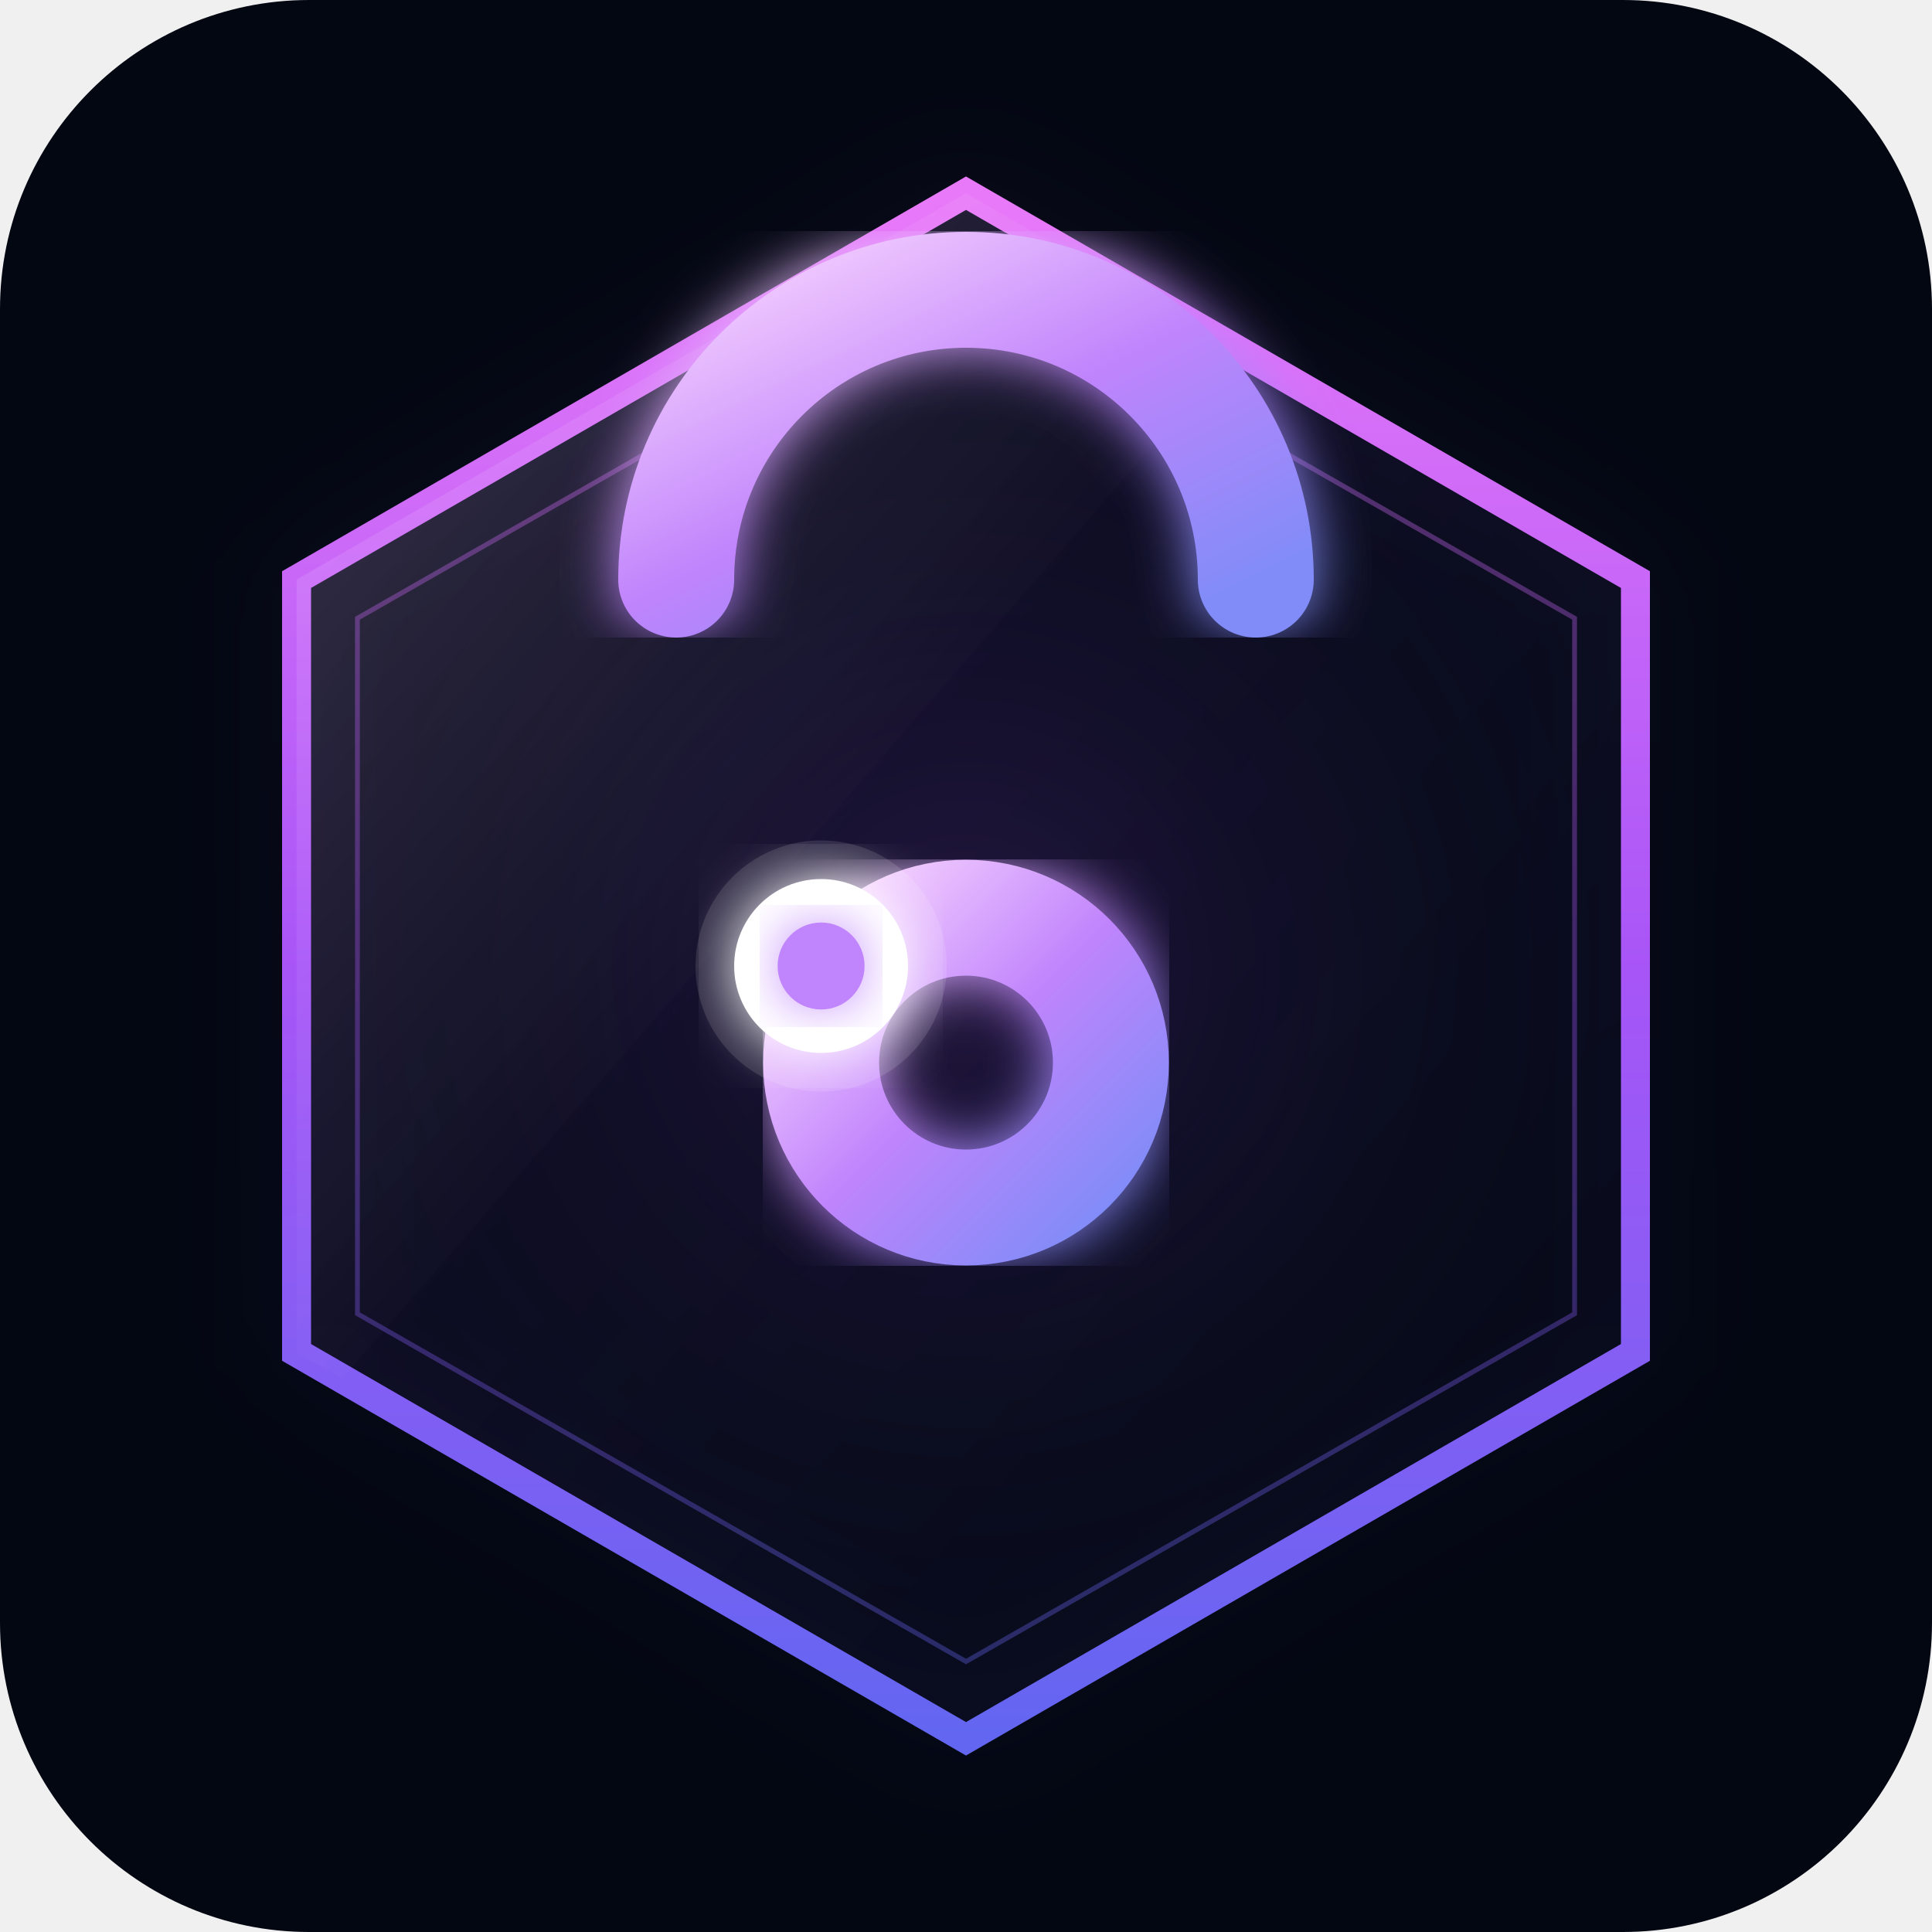
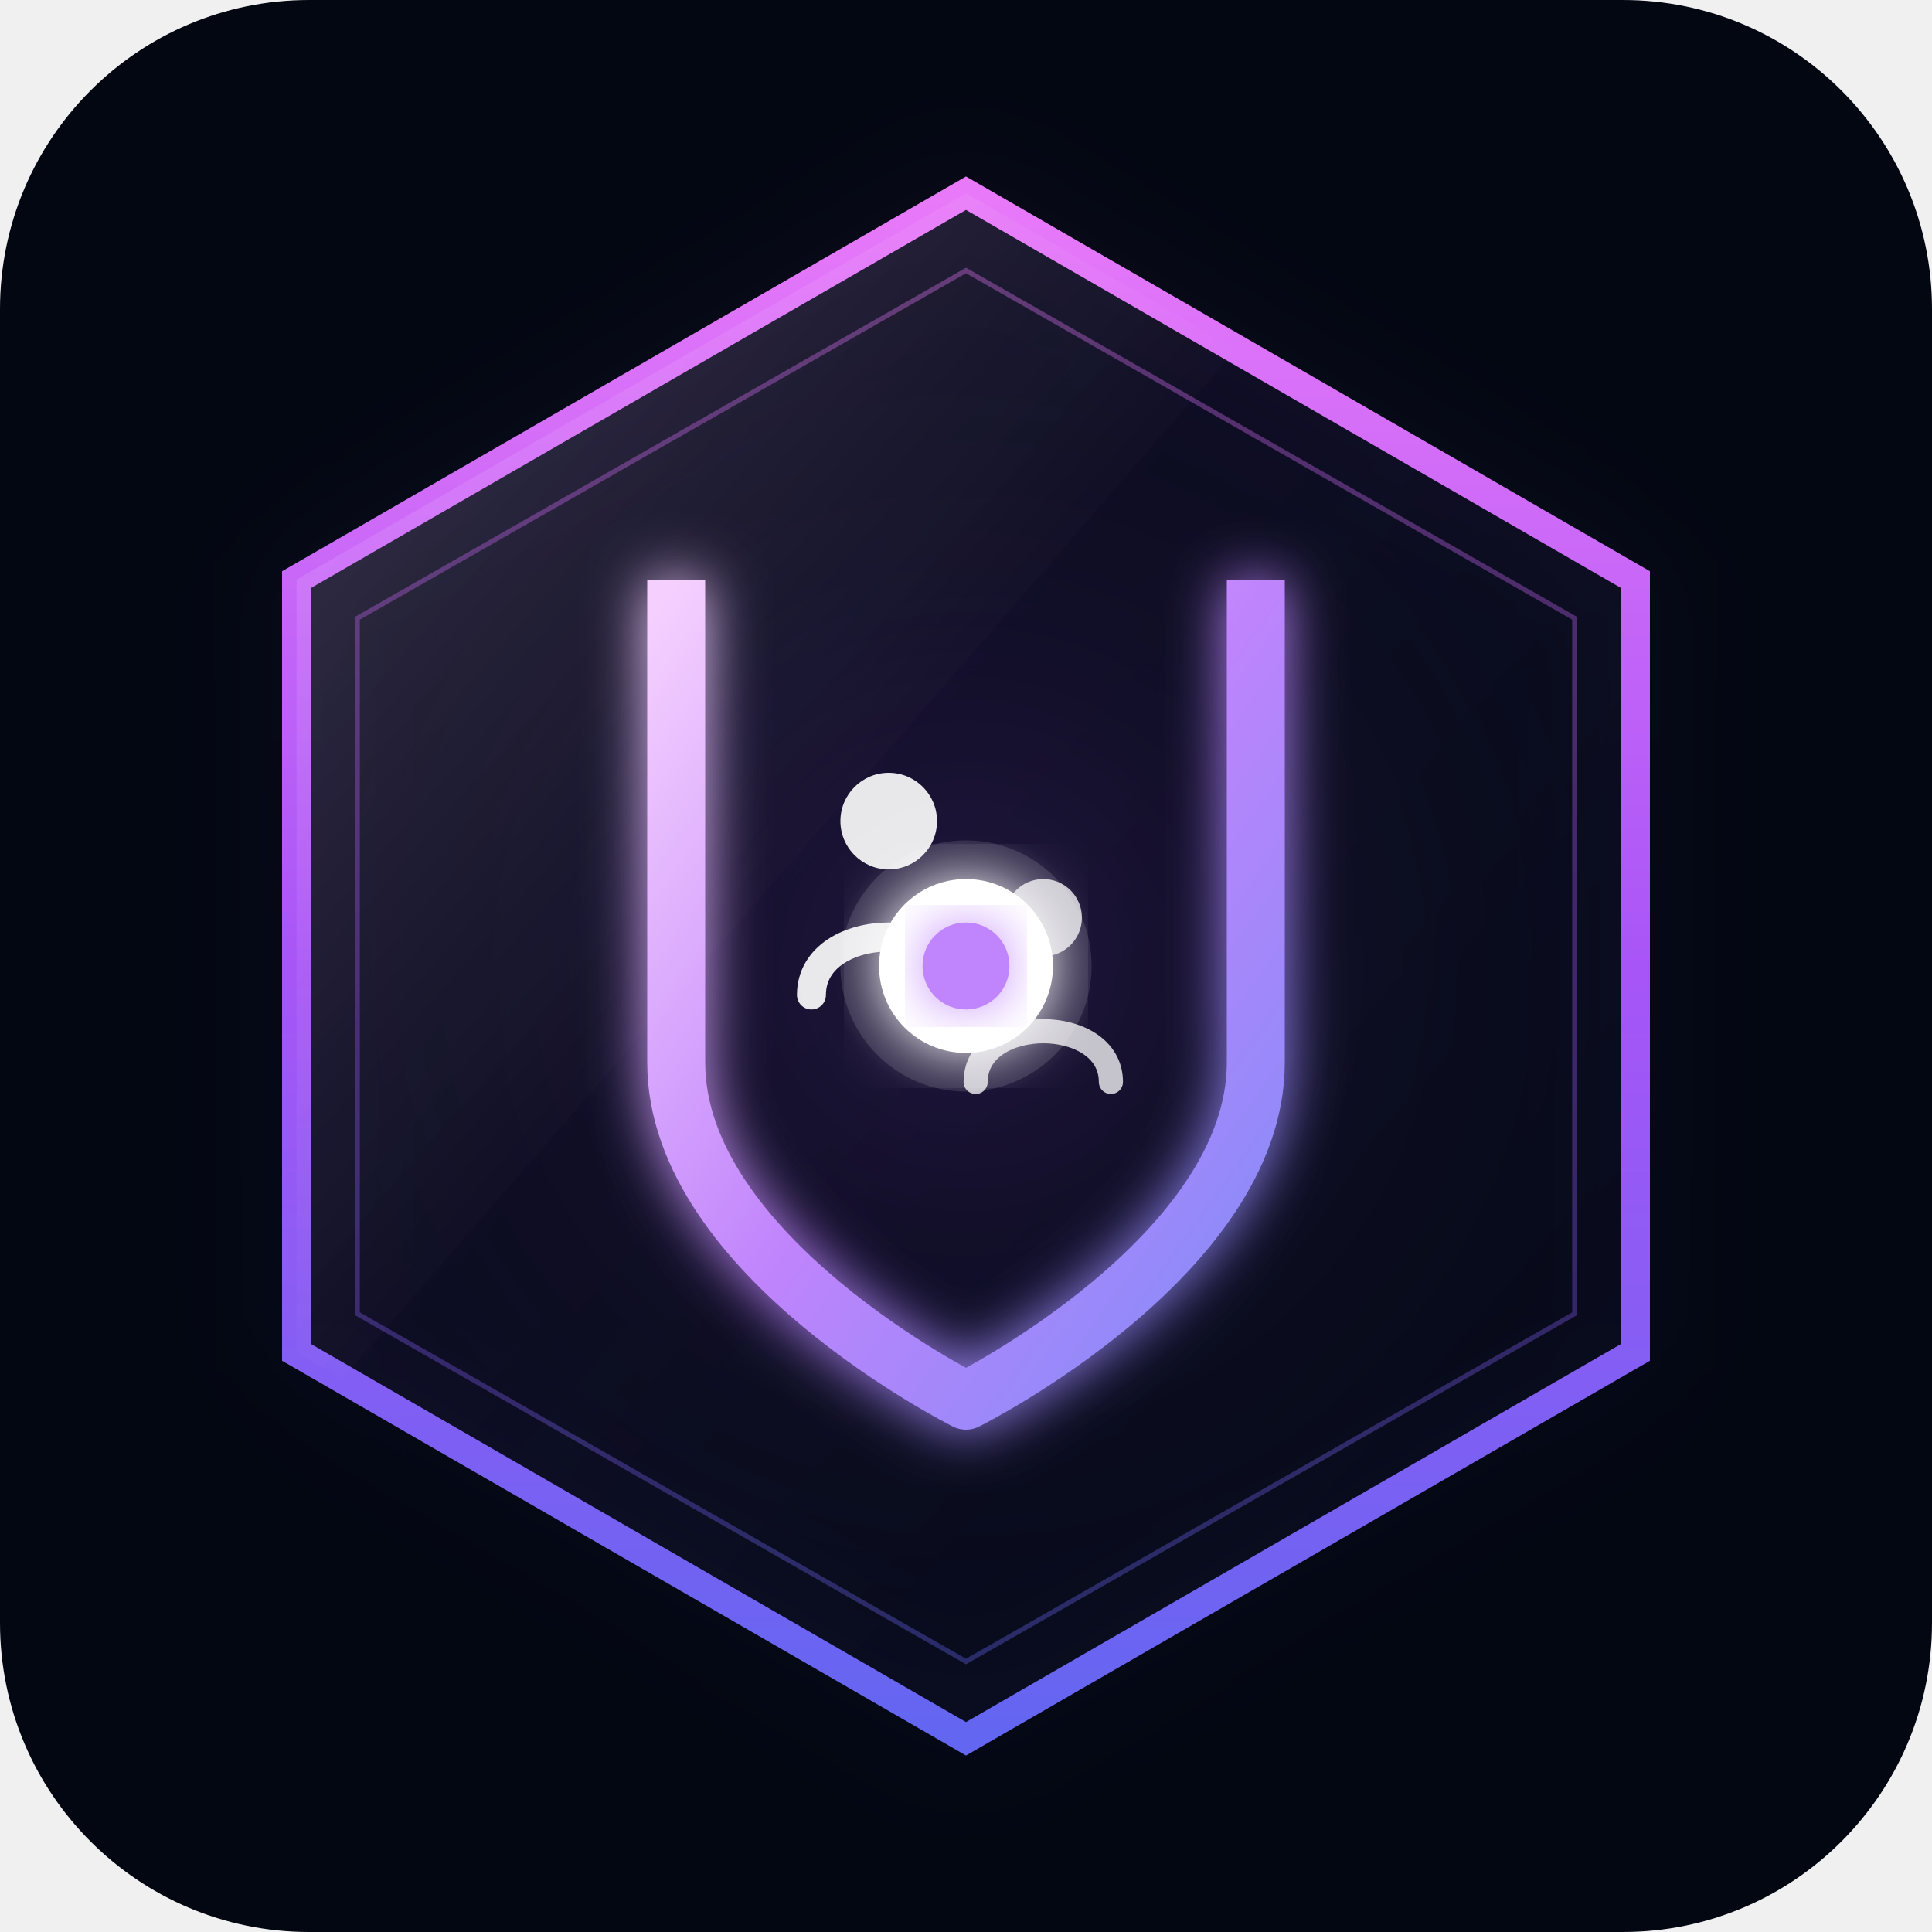
<svg xmlns="http://www.w3.org/2000/svg" viewBox="0 0 200 200">
  <defs>
    <filter id="glow" x="-40%" y="-40%" width="180%" height="180%">
      <feGaussianBlur stdDeviation="6" result="blur" />
      <feMerge>
        <feMergeNode in="blur" />
        <feMergeNode in="SourceGraphic" />
      </feMerge>
    </filter>
    <filter id="softGlow" x="-20%" y="-20%" width="140%" height="140%">
      <feGaussianBlur stdDeviation="3" result="blur" />
      <feMerge>
        <feMergeNode in="blur" />
        <feMergeNode in="SourceGraphic" />
      </feMerge>
    </filter>
    <linearGradient id="hexGrad" x1="0%" y1="0%" x2="0%" y2="100%">
      <stop offset="0%" stop-color="#e879f9" />
      <stop offset="50%" stop-color="#a855f7" />
      <stop offset="100%" stop-color="#6366f1" />
    </linearGradient>
    <linearGradient id="hexFill" x1="0%" y1="0%" x2="100%" y2="100%">
      <stop offset="0%" stop-color="#a855f7" stop-opacity="0.1" />
      <stop offset="100%" stop-color="#6366f1" stop-opacity="0.02" />
    </linearGradient>
    <linearGradient id="iconGrad" x1="0%" y1="0%" x2="100%" y2="100%">
      <stop offset="0%" stop-color="#f5d0fe" />
      <stop offset="50%" stop-color="#c084fc" />
      <stop offset="100%" stop-color="#818cf8" />
    </linearGradient>
    <radialGradient id="centerGlow" cx="50%" cy="50%" r="50%">
      <stop offset="0%" stop-color="#a855f7" stop-opacity="0.15" />
      <stop offset="100%" stop-color="#030712" stop-opacity="0" />
    </radialGradient>
    <linearGradient id="glassGrad" x1="0%" y1="0%" x2="100%" y2="100%">
      <stop offset="0%" stop-color="#ffffff" stop-opacity="0.15" />
      <stop offset="40%" stop-color="#ffffff" stop-opacity="0.01" />
      <stop offset="40.1%" stop-color="#ffffff" stop-opacity="0" />
      <stop offset="100%" stop-color="#ffffff" stop-opacity="0" />
    </linearGradient>
  </defs>
  <rect width="100%" height="100%" fill="#030712" rx="32" />
  <circle cx="100" cy="100" r="70" fill="url(#centerGlow)" />
  <polygon points="100,20 169.3,60 169.3,140 100,180 30.7,140 30.7,60" fill="none" stroke="url(#hexGrad)" stroke-width="0.8" opacity="0.3" filter="url(#glow)" />
  <polygon points="100,20 169.3,60 169.3,140 100,180 30.7,140 30.7,60" fill="url(#hexFill)" stroke="url(#hexGrad)" stroke-width="3" />
  <polygon points="100,20 169.3,60 169.3,140 100,180 30.7,140 30.7,60" fill="url(#glassGrad)" />
  <polygon points="100,28 163,64 163,136 100,172 37,136 37,64" fill="none" stroke="url(#hexGrad)" stroke-width="0.5" opacity="0.35" />
-   <path d="M 70,60 A 30,30 0 0 1 130,60" fill="none" stroke="url(#iconGrad)" stroke-width="12" stroke-linecap="round" filter="url(#softGlow)" />
-   <circle cx="100" cy="110" r="15" fill="none" stroke="url(#iconGrad)" stroke-width="12" stroke-linecap="round" filter="url(#softGlow)" />
-   <circle cx="85" cy="100" r="13" fill="#FFFFFF" opacity="0.12" />
-   <circle cx="85" cy="100" r="9" fill="#FFFFFF" filter="url(#softGlow)" />
-   <circle cx="85" cy="100" r="4.5" fill="#c084fc" filter="url(#softGlow)" />
+   <path d="M 70,60 V 110 C 70,130 100,145 100,145 C 100,145 130,130 130,110 V 60" fill="none" stroke="url(#iconGrad)" stroke-width="6" stroke-linejoin="round" filter="url(#softGlow)" />
+   <circle cx="92" cy="85" r="5" fill="#FFFFFF" opacity="0.9" />
+   <path d="M 84,103 C 84,95 100,95 100,103" fill="none" stroke="#FFFFFF" stroke-width="3" stroke-linecap="round" opacity="0.9" />
+   <circle cx="108" cy="95" r="4" fill="#FFFFFF" opacity="0.75" />
+   <path d="M 101,112 C 101,105 115,105 115,112" fill="none" stroke="#FFFFFF" stroke-width="2.5" stroke-linecap="round" opacity="0.75" />
+   <circle cx="100" cy="100" r="13" fill="#FFFFFF" opacity="0.12" />
+   <circle cx="100" cy="100" r="9" fill="#FFFFFF" filter="url(#softGlow)" />
+   <circle cx="100" cy="100" r="4.5" fill="#c084fc" filter="url(#softGlow)" />
</svg>
